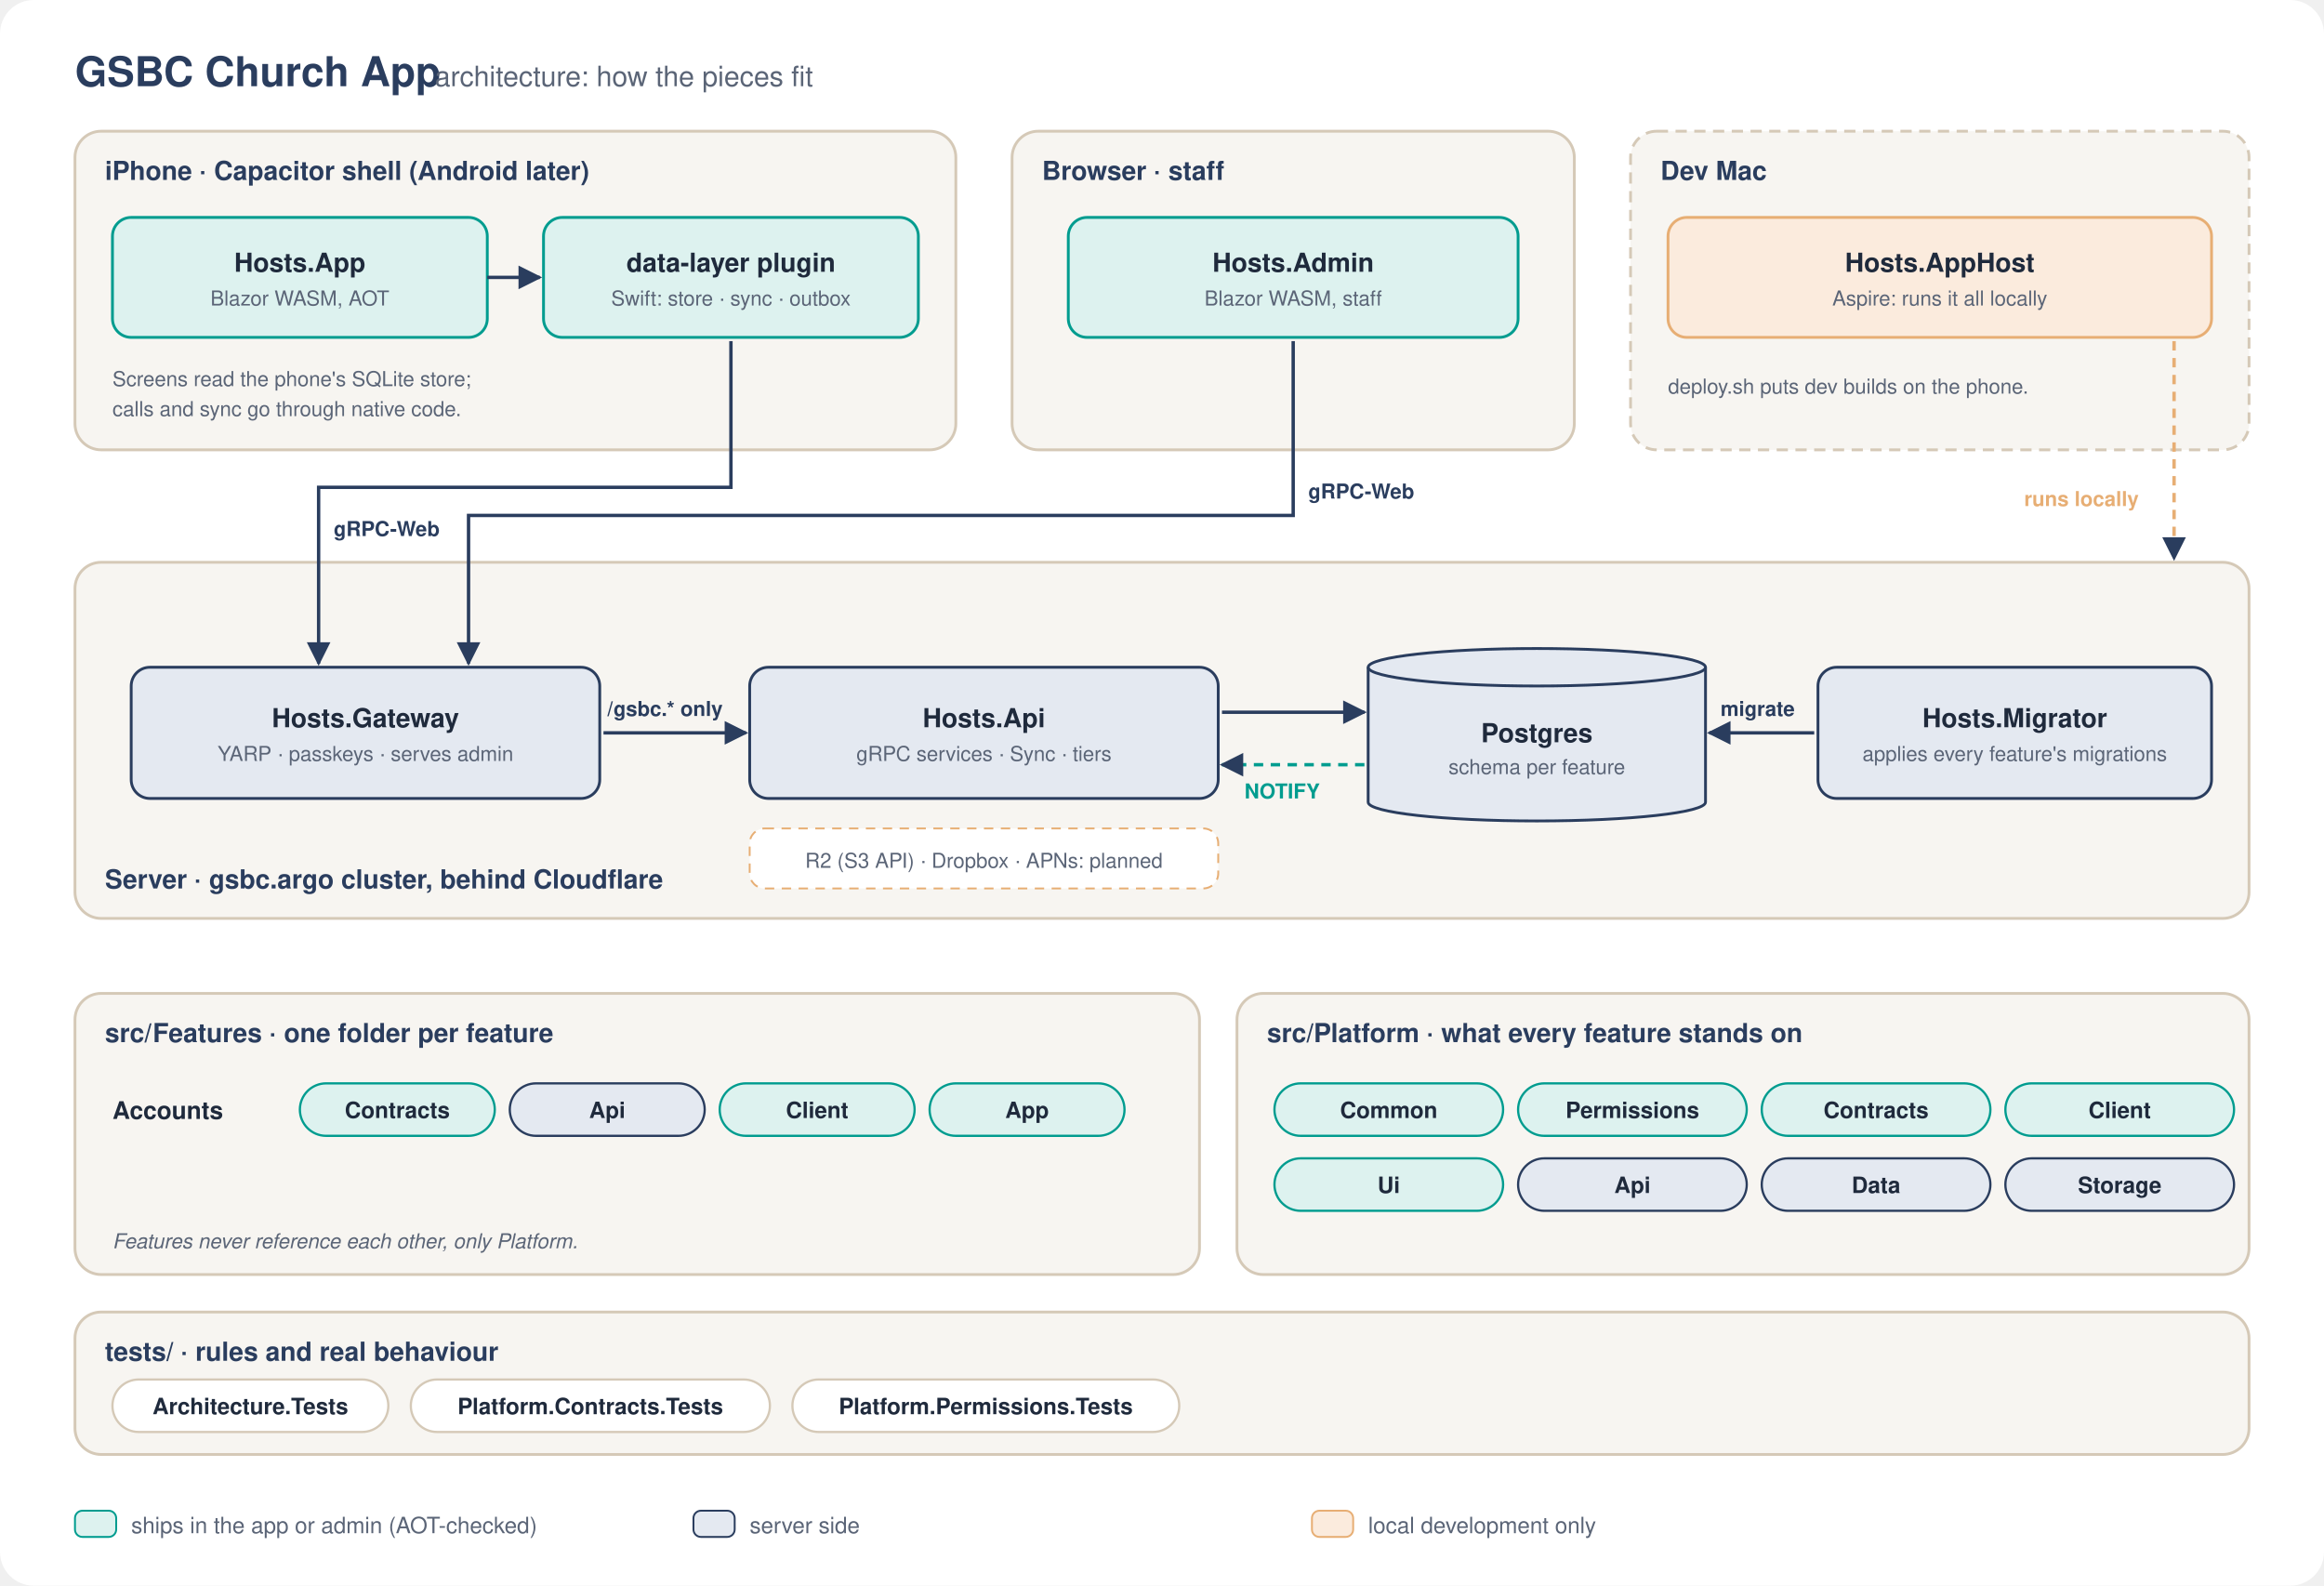
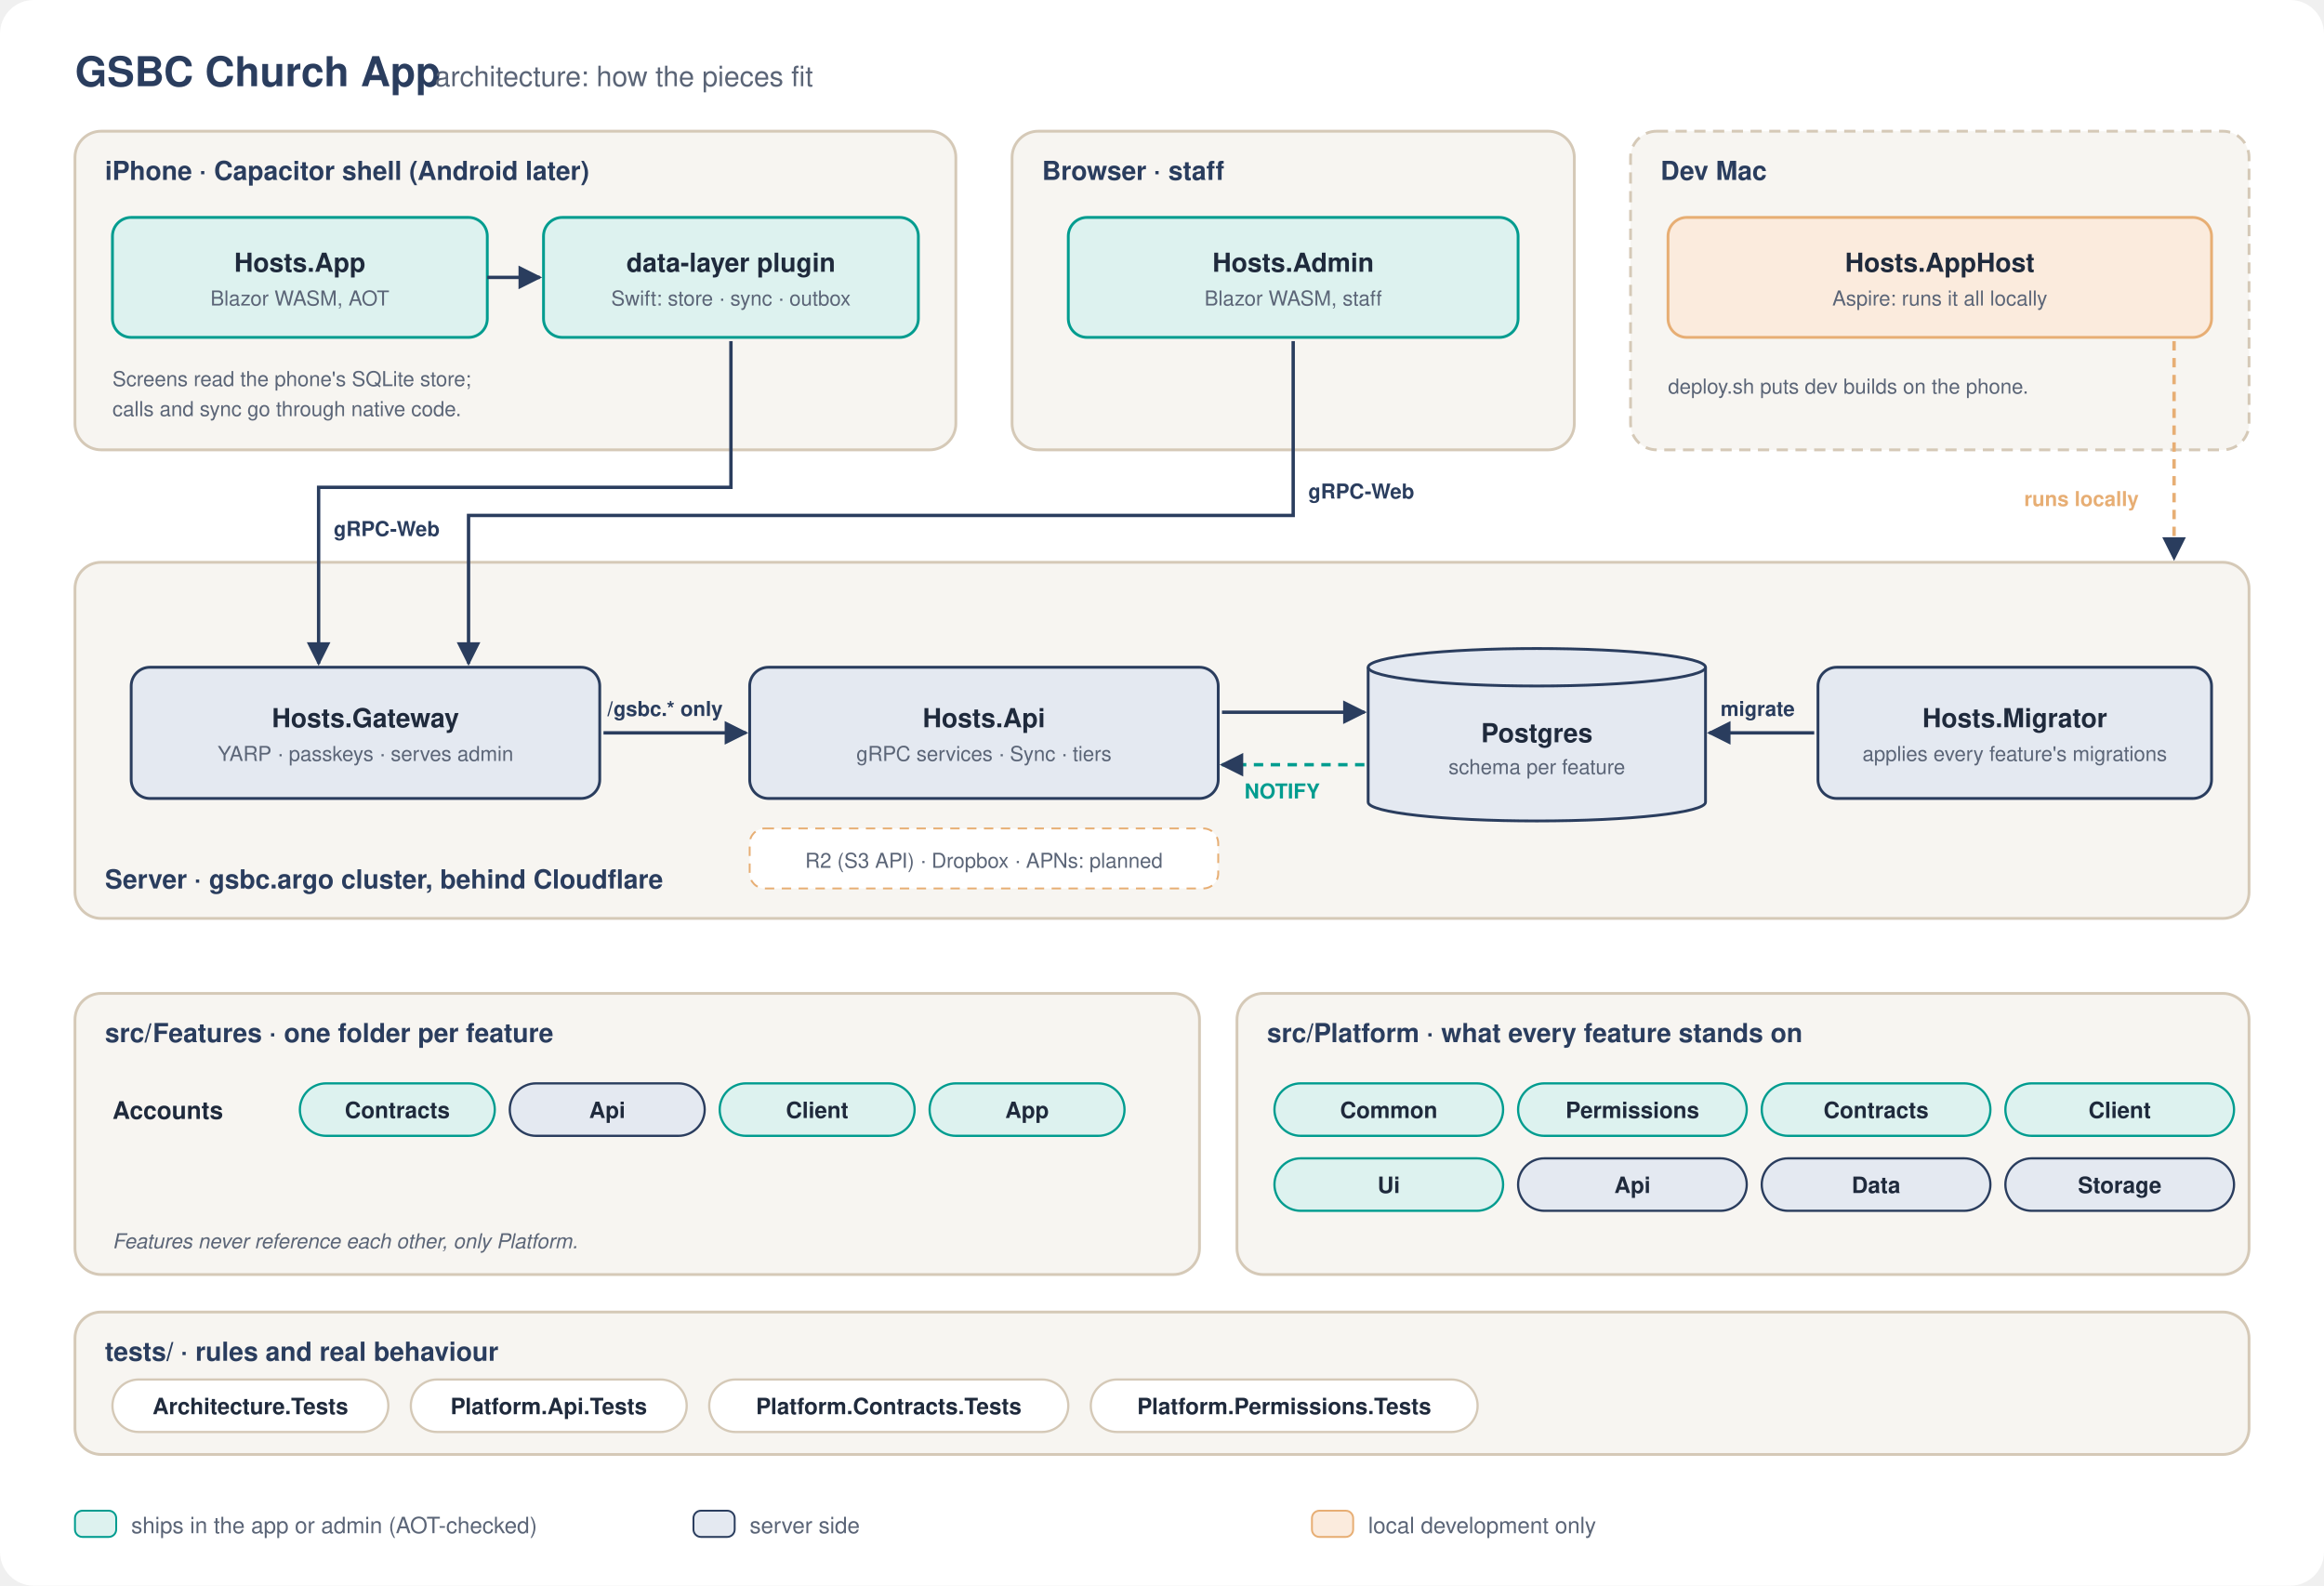
<svg xmlns="http://www.w3.org/2000/svg" viewBox="0 0 1240 846" width="1240" height="846" font-family="Montserrat, -apple-system, 'Segoe UI', Helvetica, Arial, sans-serif" role="img" aria-label="GSBC Church App architecture">
  <defs>
    <marker id="arrow" viewBox="0 0 10 10" refX="9" refY="5" markerWidth="7" markerHeight="7" orient="auto-start-reverse">
      <path d="M0,0 L10,5 L0,10 z" fill="#2A3D5E" />
    </marker>
  </defs>
  <rect width="1240" height="846" rx="18" fill="#FFFFFF" />
  <text x="40" y="46" font-size="22" font-weight="700" fill="#2A3D5E" text-anchor="start">GSBC Church App</text>
  <text x="232" y="46" font-size="15" font-weight="400" fill="#5B6577" text-anchor="start">architecture: how the pieces fit</text>
  <rect x="40" y="70" width="470" height="170" rx="14" fill="#F7F5F1" stroke="#D5C9B7" stroke-width="1.5" />
  <text x="56" y="96" font-size="14" font-weight="700" fill="#2A3D5E" text-anchor="start">iPhone · Capacitor shell (Android later)</text>
  <g data-project="GSBC.ChurchApp.Hosts.App">
    <rect x="60" y="116" width="200" height="64" rx="10" fill="#DDF2EF" stroke="#009C8F" stroke-width="1.5" />
    <text x="160.0" y="145.0" font-size="14" font-weight="700" fill="#1F2A3C" text-anchor="middle">Hosts.App</text>
    <text x="160.0" y="163.0" font-size="11" font-weight="400" fill="#5B6577" text-anchor="middle">Blazor WASM, AOT</text>
  </g>
  <g>
    <rect x="290" y="116" width="200" height="64" rx="10" fill="#DDF2EF" stroke="#009C8F" stroke-width="1.5" />
    <text x="390.0" y="145.0" font-size="14" font-weight="700" fill="#1F2A3C" text-anchor="middle">data-layer plugin</text>
    <text x="390.0" y="163.0" font-size="11" font-weight="400" fill="#5B6577" text-anchor="middle">Swift: store · sync · outbox</text>
  </g>
  <path d="M260,148 L288,148" fill="none" stroke="#2A3D5E" stroke-width="1.8" marker-end="url(#arrow)" />
  <text x="60" y="206" font-size="11" font-weight="400" fill="#5B6577" text-anchor="start">Screens read the phone's SQLite store;</text>
  <text x="60" y="222" font-size="11" font-weight="400" fill="#5B6577" text-anchor="start">calls and sync go through native code.</text>
  <rect x="540" y="70" width="300" height="170" rx="14" fill="#F7F5F1" stroke="#D5C9B7" stroke-width="1.5" />
  <text x="556" y="96" font-size="14" font-weight="700" fill="#2A3D5E" text-anchor="start">Browser · staff</text>
  <g data-project="GSBC.ChurchApp.Hosts.Admin">
    <rect x="570" y="116" width="240" height="64" rx="10" fill="#DDF2EF" stroke="#009C8F" stroke-width="1.5" />
    <text x="690.0" y="145.0" font-size="14" font-weight="700" fill="#1F2A3C" text-anchor="middle">Hosts.Admin</text>
    <text x="690.0" y="163.0" font-size="11" font-weight="400" fill="#5B6577" text-anchor="middle">Blazor WASM, staff</text>
  </g>
  <rect x="870" y="70" width="330" height="170" rx="14" fill="#F7F5F1" stroke="#D5C9B7" stroke-width="1.5" stroke-dasharray="6 4" />
  <text x="886" y="96" font-size="14" font-weight="700" fill="#2A3D5E" text-anchor="start">Dev Mac</text>
  <g data-project="GSBC.ChurchApp.Hosts.AppHost">
    <rect x="890" y="116" width="290" height="64" rx="10" fill="#FBEBDD" stroke="#E7AE74" stroke-width="1.5" />
    <text x="1035.0" y="145.0" font-size="14" font-weight="700" fill="#1F2A3C" text-anchor="middle">Hosts.AppHost</text>
    <text x="1035.0" y="163.0" font-size="11" font-weight="400" fill="#5B6577" text-anchor="middle">Aspire: runs it all locally</text>
  </g>
  <text x="890" y="210" font-size="11" font-weight="400" fill="#5B6577" text-anchor="start">deploy.sh puts dev builds on the phone.</text>
  <rect x="40" y="300" width="1160" height="190" rx="14" fill="#F7F5F1" stroke="#D5C9B7" stroke-width="1.5" />
  <text x="56" y="474" font-size="14" font-weight="700" fill="#2A3D5E" text-anchor="start">Server · gsbc.argo cluster, behind Cloudflare</text>
  <g data-project="GSBC.ChurchApp.Hosts.Gateway">
    <rect x="70" y="356" width="250" height="70" rx="10" fill="#E4E9F1" stroke="#2A3D5E" stroke-width="1.5" />
    <text x="195.0" y="388.0" font-size="14" font-weight="700" fill="#1F2A3C" text-anchor="middle">Hosts.Gateway</text>
    <text x="195.0" y="406.0" font-size="11" font-weight="400" fill="#5B6577" text-anchor="middle">YARP · passkeys · serves admin</text>
  </g>
  <g data-project="GSBC.ChurchApp.Hosts.Api">
    <rect x="400" y="356" width="250" height="70" rx="10" fill="#E4E9F1" stroke="#2A3D5E" stroke-width="1.5" />
    <text x="525.0" y="388.0" font-size="14" font-weight="700" fill="#1F2A3C" text-anchor="middle">Hosts.Api</text>
    <text x="525.0" y="406.0" font-size="11" font-weight="400" fill="#5B6577" text-anchor="middle">gRPC services · Sync · tiers</text>
  </g>
  <path d="M730,356 a90.0,10 0 0,1 180,0 v72 a90.0,10 0 0,1 -180,0 z" fill="#E4E9F1" stroke="#2A3D5E" stroke-width="1.5" />
  <path d="M730,356 a90.0,10 0 0,0 180,0" fill="none" stroke="#2A3D5E" stroke-width="1.5" />
  <text x="820.0" y="396.0" font-size="14" font-weight="700" fill="#1F2A3C" text-anchor="middle">Postgres</text>
  <text x="820.0" y="413.0" font-size="11" font-weight="400" fill="#5B6577" text-anchor="middle">schema per feature</text>
  <g data-project="GSBC.ChurchApp.Hosts.Migrator">
    <rect x="970" y="356" width="210" height="70" rx="10" fill="#E4E9F1" stroke="#2A3D5E" stroke-width="1.5" />
    <text x="1075.0" y="388.0" font-size="14" font-weight="700" fill="#1F2A3C" text-anchor="middle">Hosts.Migrator</text>
    <text x="1075.0" y="406.0" font-size="11" font-weight="400" fill="#5B6577" text-anchor="middle">applies every feature's migrations</text>
  </g>
  <rect x="400" y="442" width="250" height="32" rx="8" fill="#FFFFFF" stroke="#E7AE74" stroke-dasharray="5 4" />
  <text x="525" y="463" font-size="11" font-weight="400" fill="#5B6577" text-anchor="middle">R2 (S3 API) · Dropbox · APNs: planned</text>
  <path d="M390,182 L390,260 L170,260 L170,354" fill="none" stroke="#2A3D5E" stroke-width="1.8" marker-end="url(#arrow)" />
  <text x="178" y="286" font-size="11" font-weight="600" fill="#2A3D5E" text-anchor="start">gRPC-Web</text>
  <path d="M690,182 L690,275 L250,275 L250,354" fill="none" stroke="#2A3D5E" stroke-width="1.8" marker-end="url(#arrow)" />
  <text x="698" y="266" font-size="11" font-weight="600" fill="#2A3D5E" text-anchor="start">gRPC-Web</text>
  <path d="M322,391 L398,391" fill="none" stroke="#2A3D5E" stroke-width="1.8" marker-end="url(#arrow)" />
  <text x="324" y="382" font-size="11" font-weight="600" fill="#2A3D5E" text-anchor="start">/gsbc.* only</text>
  <path d="M652,380 L728,380" fill="none" stroke="#2A3D5E" stroke-width="1.8" marker-end="url(#arrow)" />
  <path d="M728,408 L652,408" fill="none" stroke="#009C8F" stroke-width="1.8" stroke-dasharray="5 4" marker-end="url(#arrow)" />
  <text x="664" y="426" font-size="11" font-weight="600" fill="#009C8F" text-anchor="start">NOTIFY</text>
  <path d="M968,391 L912,391" fill="none" stroke="#2A3D5E" stroke-width="1.8" marker-end="url(#arrow)" />
  <text x="918" y="382" font-size="11" font-weight="600" fill="#2A3D5E" text-anchor="start">migrate</text>
  <path d="M1160,182 L1160,298" fill="none" stroke="#E7AE74" stroke-width="1.8" stroke-dasharray="5 4" marker-end="url(#arrow)" />
  <text x="1080" y="270" font-size="11" font-weight="600" fill="#E7AE74" text-anchor="start">runs locally</text>
  <rect x="40" y="530" width="600" height="150" rx="14" fill="#F7F5F1" stroke="#D5C9B7" stroke-width="1.5" />
  <text x="56" y="556" font-size="14" font-weight="700" fill="#2A3D5E" text-anchor="start">src/Features · one folder per feature</text>
  <text x="60" y="597" font-size="13" font-weight="700" fill="#1F2A3C" text-anchor="start">Accounts</text>
  <g data-project="GSBC.ChurchApp.Features.Accounts.Contracts">
    <rect x="160" y="578" width="104" height="28" rx="14" fill="#DDF2EF" stroke="#009C8F" stroke-width="1.2" />
    <text x="212.0" y="596.5" font-size="12" font-weight="600" fill="#1F2A3C" text-anchor="middle">Contracts</text>
  </g>
  <g data-project="GSBC.ChurchApp.Features.Accounts.Api">
    <rect x="272" y="578" width="104" height="28" rx="14" fill="#E4E9F1" stroke="#2A3D5E" stroke-width="1.2" />
    <text x="324.0" y="596.5" font-size="12" font-weight="600" fill="#1F2A3C" text-anchor="middle">Api</text>
  </g>
  <g data-project="GSBC.ChurchApp.Features.Accounts.Client">
    <rect x="384" y="578" width="104" height="28" rx="14" fill="#DDF2EF" stroke="#009C8F" stroke-width="1.2" />
    <text x="436.0" y="596.5" font-size="12" font-weight="600" fill="#1F2A3C" text-anchor="middle">Client</text>
  </g>
  <g data-project="GSBC.ChurchApp.Features.Accounts.App">
    <rect x="496" y="578" width="104" height="28" rx="14" fill="#DDF2EF" stroke="#009C8F" stroke-width="1.2" />
    <text x="548.0" y="596.5" font-size="12" font-weight="600" fill="#1F2A3C" text-anchor="middle">App</text>
  </g>
  <text x="60" y="666" font-size="11" font-weight="400" fill="#5B6577" text-anchor="start" font-style="italic">Features never reference each other, only Platform.</text>
  <rect x="660" y="530" width="540" height="150" rx="14" fill="#F7F5F1" stroke="#D5C9B7" stroke-width="1.5" />
  <text x="676" y="556" font-size="14" font-weight="700" fill="#2A3D5E" text-anchor="start">src/Platform · what every feature stands on</text>
  <g data-project="GSBC.ChurchApp.Platform.Common">
    <rect x="680" y="578" width="122" height="28" rx="14" fill="#DDF2EF" stroke="#009C8F" stroke-width="1.2" />
    <text x="741.0" y="596.5" font-size="12" font-weight="600" fill="#1F2A3C" text-anchor="middle">Common</text>
  </g>
  <g data-project="GSBC.ChurchApp.Platform.Permissions">
    <rect x="810" y="578" width="122" height="28" rx="14" fill="#DDF2EF" stroke="#009C8F" stroke-width="1.2" />
    <text x="871.0" y="596.5" font-size="12" font-weight="600" fill="#1F2A3C" text-anchor="middle">Permissions</text>
  </g>
  <g data-project="GSBC.ChurchApp.Platform.Contracts">
    <rect x="940" y="578" width="122" height="28" rx="14" fill="#DDF2EF" stroke="#009C8F" stroke-width="1.2" />
    <text x="1001.0" y="596.5" font-size="12" font-weight="600" fill="#1F2A3C" text-anchor="middle">Contracts</text>
  </g>
  <g data-project="GSBC.ChurchApp.Platform.Client">
    <rect x="1070" y="578" width="122" height="28" rx="14" fill="#DDF2EF" stroke="#009C8F" stroke-width="1.2" />
    <text x="1131.0" y="596.5" font-size="12" font-weight="600" fill="#1F2A3C" text-anchor="middle">Client</text>
  </g>
  <g data-project="GSBC.ChurchApp.Platform.Ui">
    <rect x="680" y="618" width="122" height="28" rx="14" fill="#DDF2EF" stroke="#009C8F" stroke-width="1.2" />
    <text x="741.0" y="636.5" font-size="12" font-weight="600" fill="#1F2A3C" text-anchor="middle">Ui</text>
  </g>
  <g data-project="GSBC.ChurchApp.Platform.Api">
    <rect x="810" y="618" width="122" height="28" rx="14" fill="#E4E9F1" stroke="#2A3D5E" stroke-width="1.2" />
    <text x="871.0" y="636.5" font-size="12" font-weight="600" fill="#1F2A3C" text-anchor="middle">Api</text>
  </g>
  <g data-project="GSBC.ChurchApp.Platform.Data">
    <rect x="940" y="618" width="122" height="28" rx="14" fill="#E4E9F1" stroke="#2A3D5E" stroke-width="1.2" />
    <text x="1001.0" y="636.5" font-size="12" font-weight="600" fill="#1F2A3C" text-anchor="middle">Data</text>
  </g>
  <g data-project="GSBC.ChurchApp.Platform.Storage">
    <rect x="1070" y="618" width="122" height="28" rx="14" fill="#E4E9F1" stroke="#2A3D5E" stroke-width="1.2" />
    <text x="1131.0" y="636.5" font-size="12" font-weight="600" fill="#1F2A3C" text-anchor="middle">Storage</text>
  </g>
  <rect x="40" y="700" width="1160" height="76" rx="14" fill="#F7F5F1" stroke="#D5C9B7" stroke-width="1.5" />
  <text x="56" y="726" font-size="14" font-weight="700" fill="#2A3D5E" text-anchor="start">tests/ · rules and real behaviour</text>
  <g data-project="GSBC.ChurchApp.Architecture.Tests">
    <rect x="60" y="736" width="147.2" height="28" rx="14" fill="#FFFFFF" stroke="#D5C9B7" stroke-width="1.2" />
    <text x="133.6" y="754.5" font-size="12" font-weight="600" fill="#1F2A3C" text-anchor="middle">Architecture.Tests</text>
  </g>
+   <g data-project="GSBC.ChurchApp.Platform.Api.Tests">
+     <rect x="219.2" y="736" width="147.2" height="28" rx="14" fill="#FFFFFF" stroke="#D5C9B7" stroke-width="1.2" />
+     <text x="292.8" y="754.5" font-size="12" font-weight="600" fill="#1F2A3C" text-anchor="middle">Platform.Api.Tests</text>
+   </g>
  <g data-project="GSBC.ChurchApp.Platform.Contracts.Tests">
-     <rect x="219.2" y="736" width="191.6" height="28" rx="14" fill="#FFFFFF" stroke="#D5C9B7" stroke-width="1.2" />
-     <text x="315.0" y="754.5" font-size="12" font-weight="600" fill="#1F2A3C" text-anchor="middle">Platform.Contracts.Tests</text>
+     <rect x="378.4" y="736" width="191.6" height="28" rx="14" fill="#FFFFFF" stroke="#D5C9B7" stroke-width="1.2" />
+     <text x="474.2" y="754.5" font-size="12" font-weight="600" fill="#1F2A3C" text-anchor="middle">Platform.Contracts.Tests</text>
  </g>
  <g data-project="GSBC.ChurchApp.Platform.Permissions.Tests">
-     <rect x="422.8" y="736" width="206.4" height="28" rx="14" fill="#FFFFFF" stroke="#D5C9B7" stroke-width="1.2" />
-     <text x="526" y="754.5" font-size="12" font-weight="600" fill="#1F2A3C" text-anchor="middle">Platform.Permissions.Tests</text>
+     <rect x="582.0" y="736" width="206.4" height="28" rx="14" fill="#FFFFFF" stroke="#D5C9B7" stroke-width="1.2" />
+     <text x="685.2" y="754.5" font-size="12" font-weight="600" fill="#1F2A3C" text-anchor="middle">Platform.Permissions.Tests</text>
  </g>
  <rect x="40" y="806" width="22" height="14" rx="4" fill="#DDF2EF" stroke="#009C8F" />
  <text x="70" y="818" font-size="12" font-weight="400" fill="#5B6577" text-anchor="start">ships in the app or admin (AOT-checked)</text>
  <rect x="370" y="806" width="22" height="14" rx="4" fill="#E4E9F1" stroke="#2A3D5E" />
  <text x="400" y="818" font-size="12" font-weight="400" fill="#5B6577" text-anchor="start">server side</text>
  <rect x="700" y="806" width="22" height="14" rx="4" fill="#FBEBDD" stroke="#E7AE74" />
  <text x="730" y="818" font-size="12" font-weight="400" fill="#5B6577" text-anchor="start">local development only</text>
</svg>
